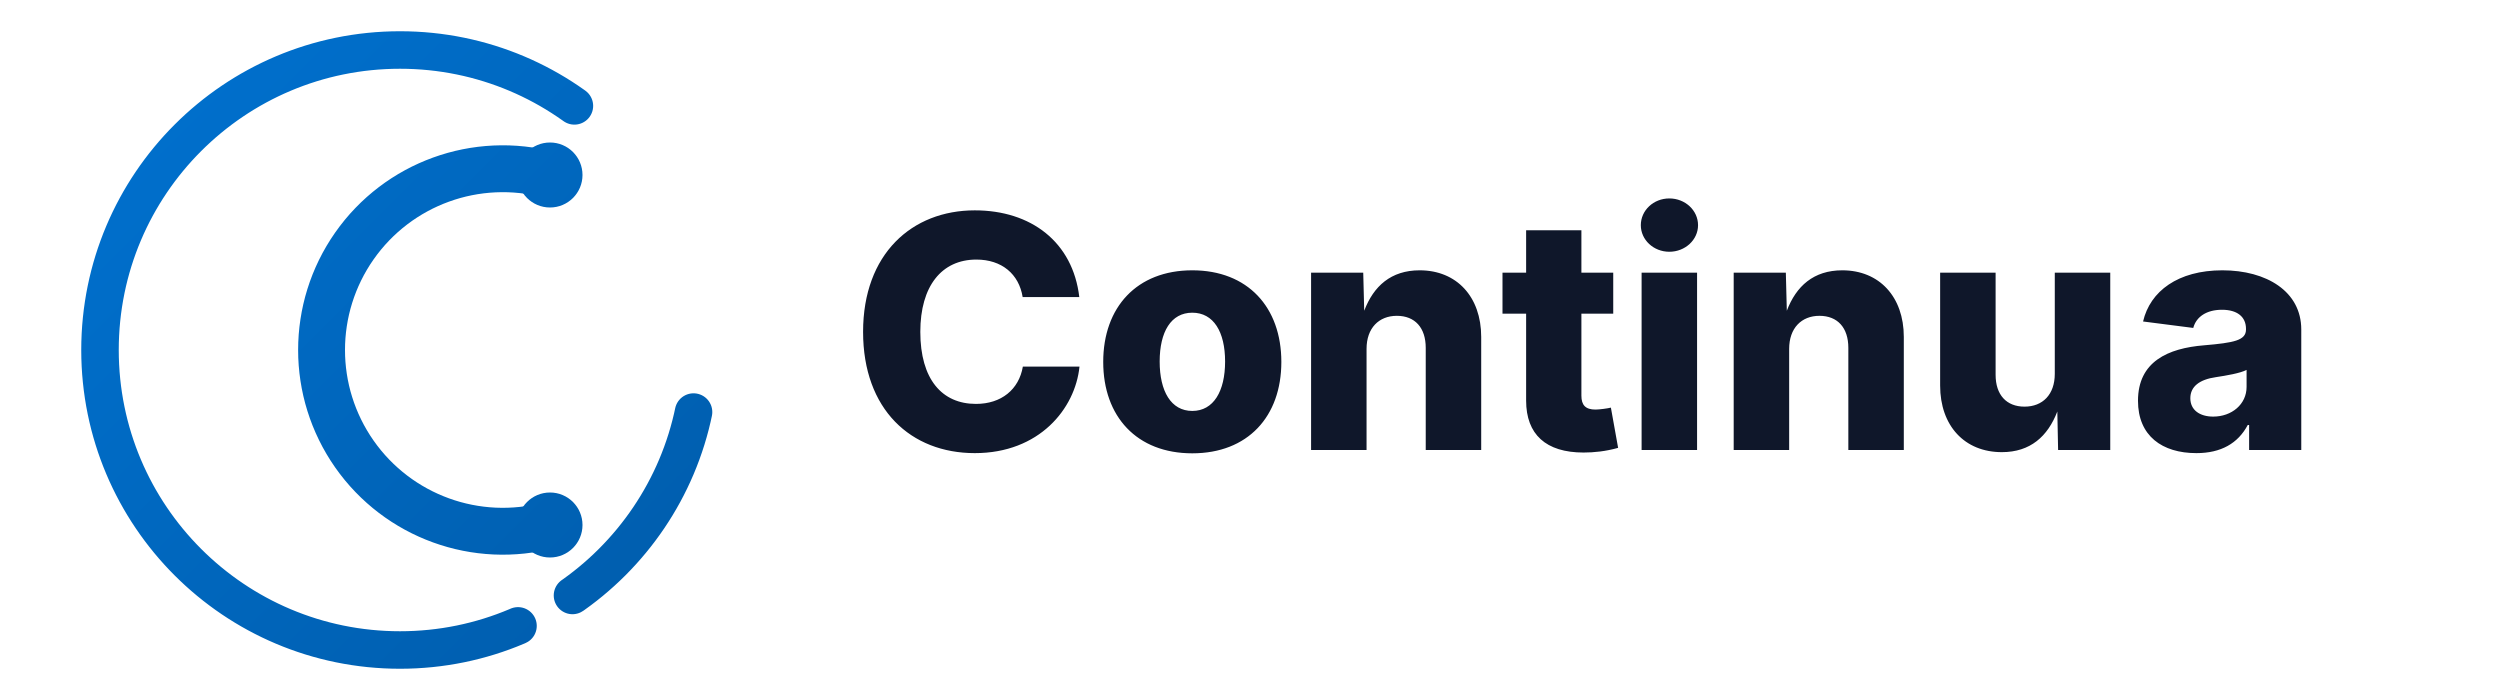
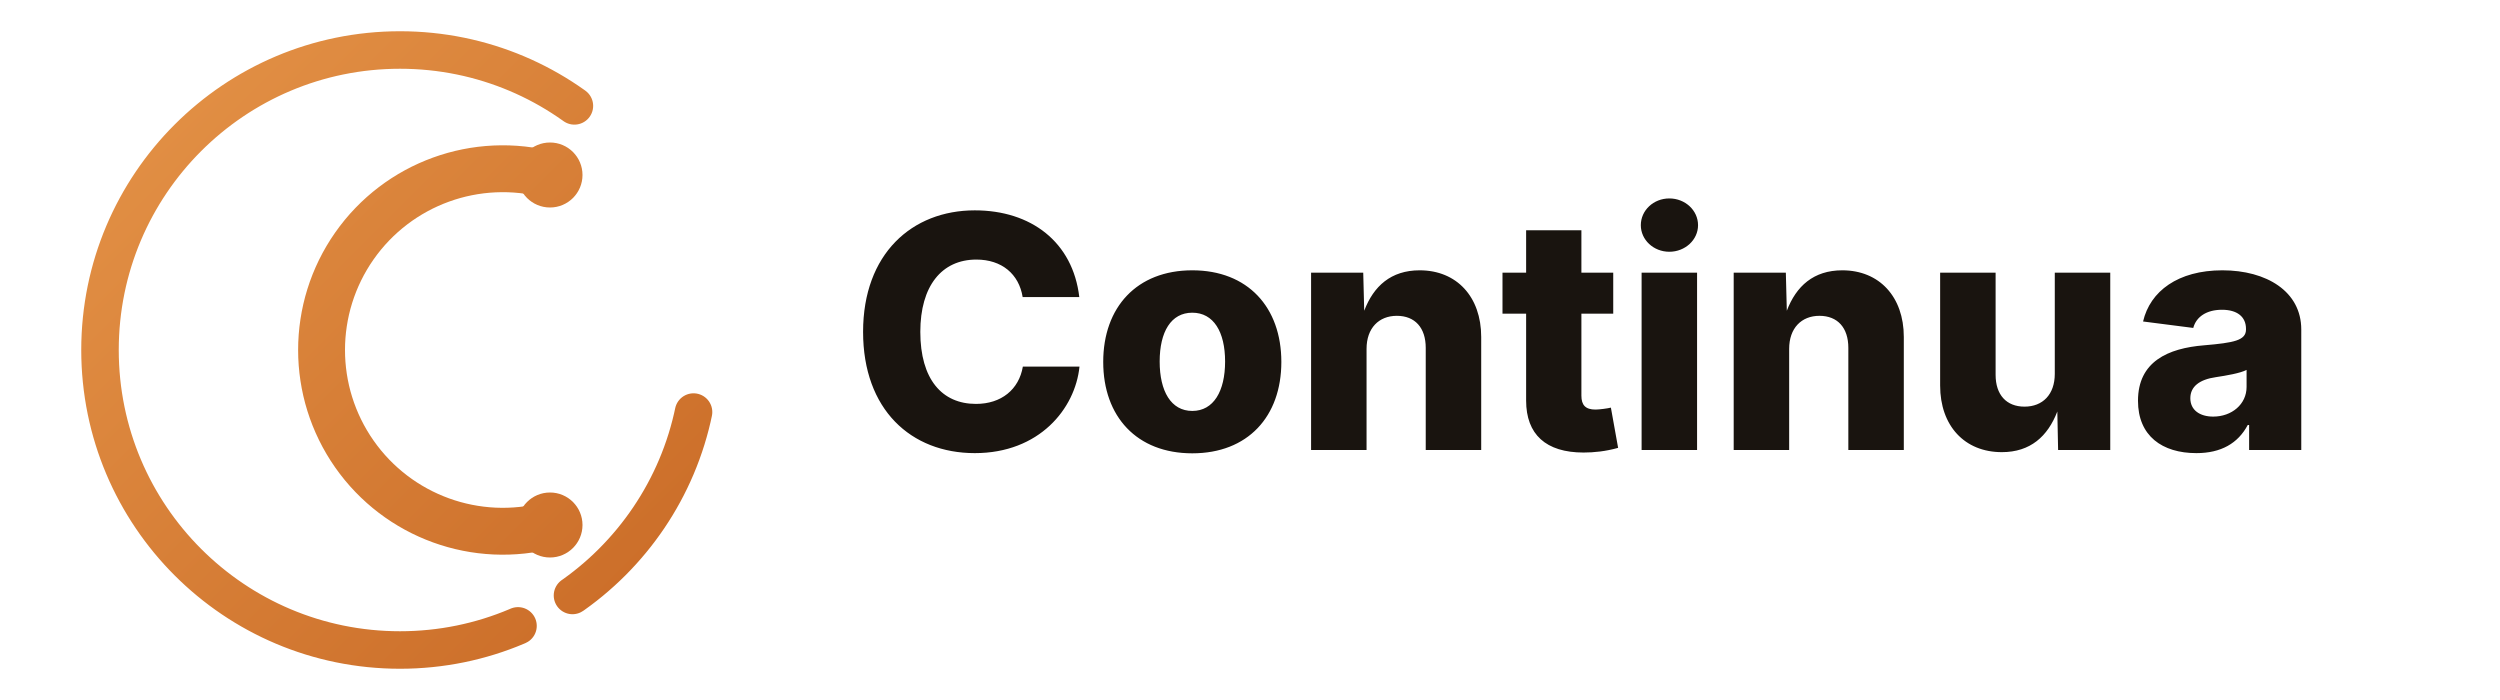
<svg xmlns="http://www.w3.org/2000/svg" viewBox="0 0 200 56" role="img" aria-label="Continua" fill="none">
  <defs>
    <linearGradient id="cont-grad-light" x1="0" y1="0" x2="56" y2="56" gradientUnits="userSpaceOnUse">
-       <stop offset="0" stop-color="#0075d6" />
-       <stop offset="1" stop-color="#005cab" />
+       <stop offset="0" stop-color="#e99a4d" />
+       <stop offset="1" stop-color="#c96a26" />
    </linearGradient>
  </defs>
  <g transform="translate(0, -4)">
    <circle cx="32" cy="32" r="24" stroke="url(#cont-grad-light)" stroke-width="3" stroke-linecap="round" stroke-dasharray="100 26 18 5" stroke-dashoffset="-28" />
    <path d="M 44 18 A 14.5 14.5 0 1 0 44 46" stroke="url(#cont-grad-light)" stroke-width="3.75" stroke-linecap="round" />
    <circle cx="44" cy="18" r="2.6" fill="url(#cont-grad-light)" />
    <circle cx="44" cy="46" r="2.6" fill="url(#cont-grad-light)" />
  </g>
-   <text x="68" y="36" font-family="Inter, system-ui, sans-serif" font-weight="800" font-size="26" fill="#0f172a">Continua</text>
+   <text x="68" y="36" font-family="Inter, system-ui, sans-serif" font-weight="800" font-size="26" fill="#19140f">Continua</text>
</svg>
